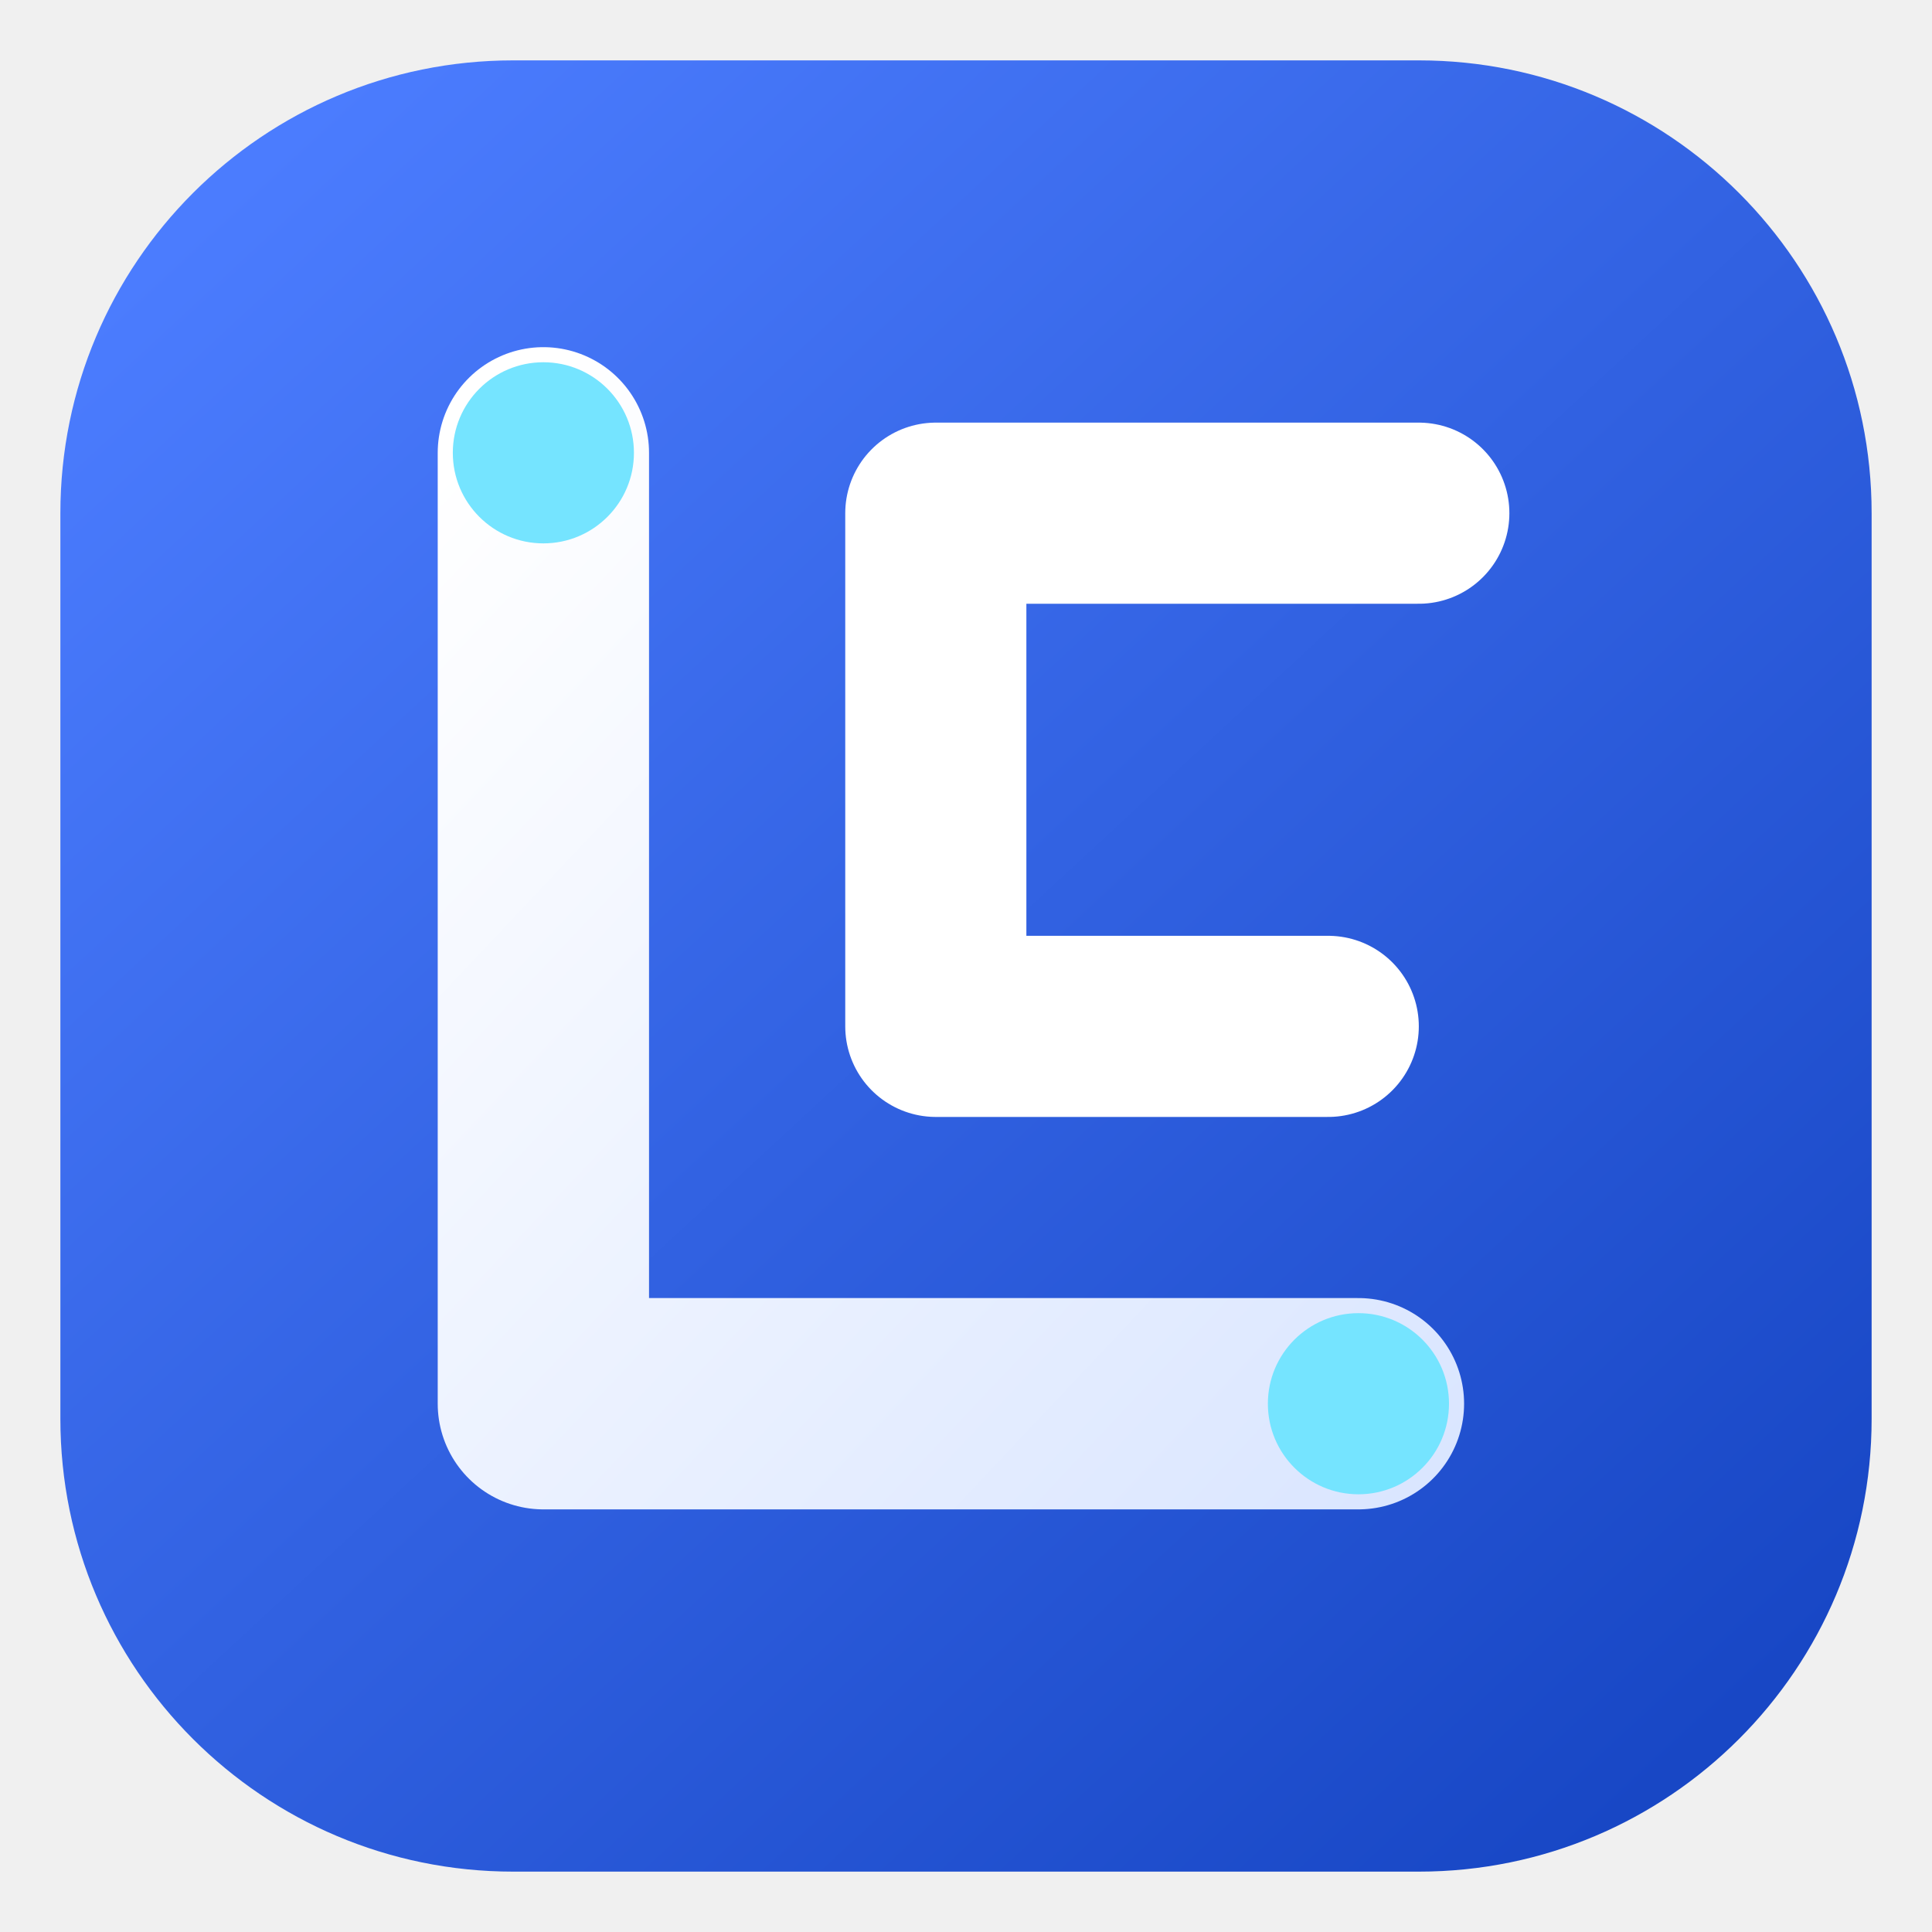
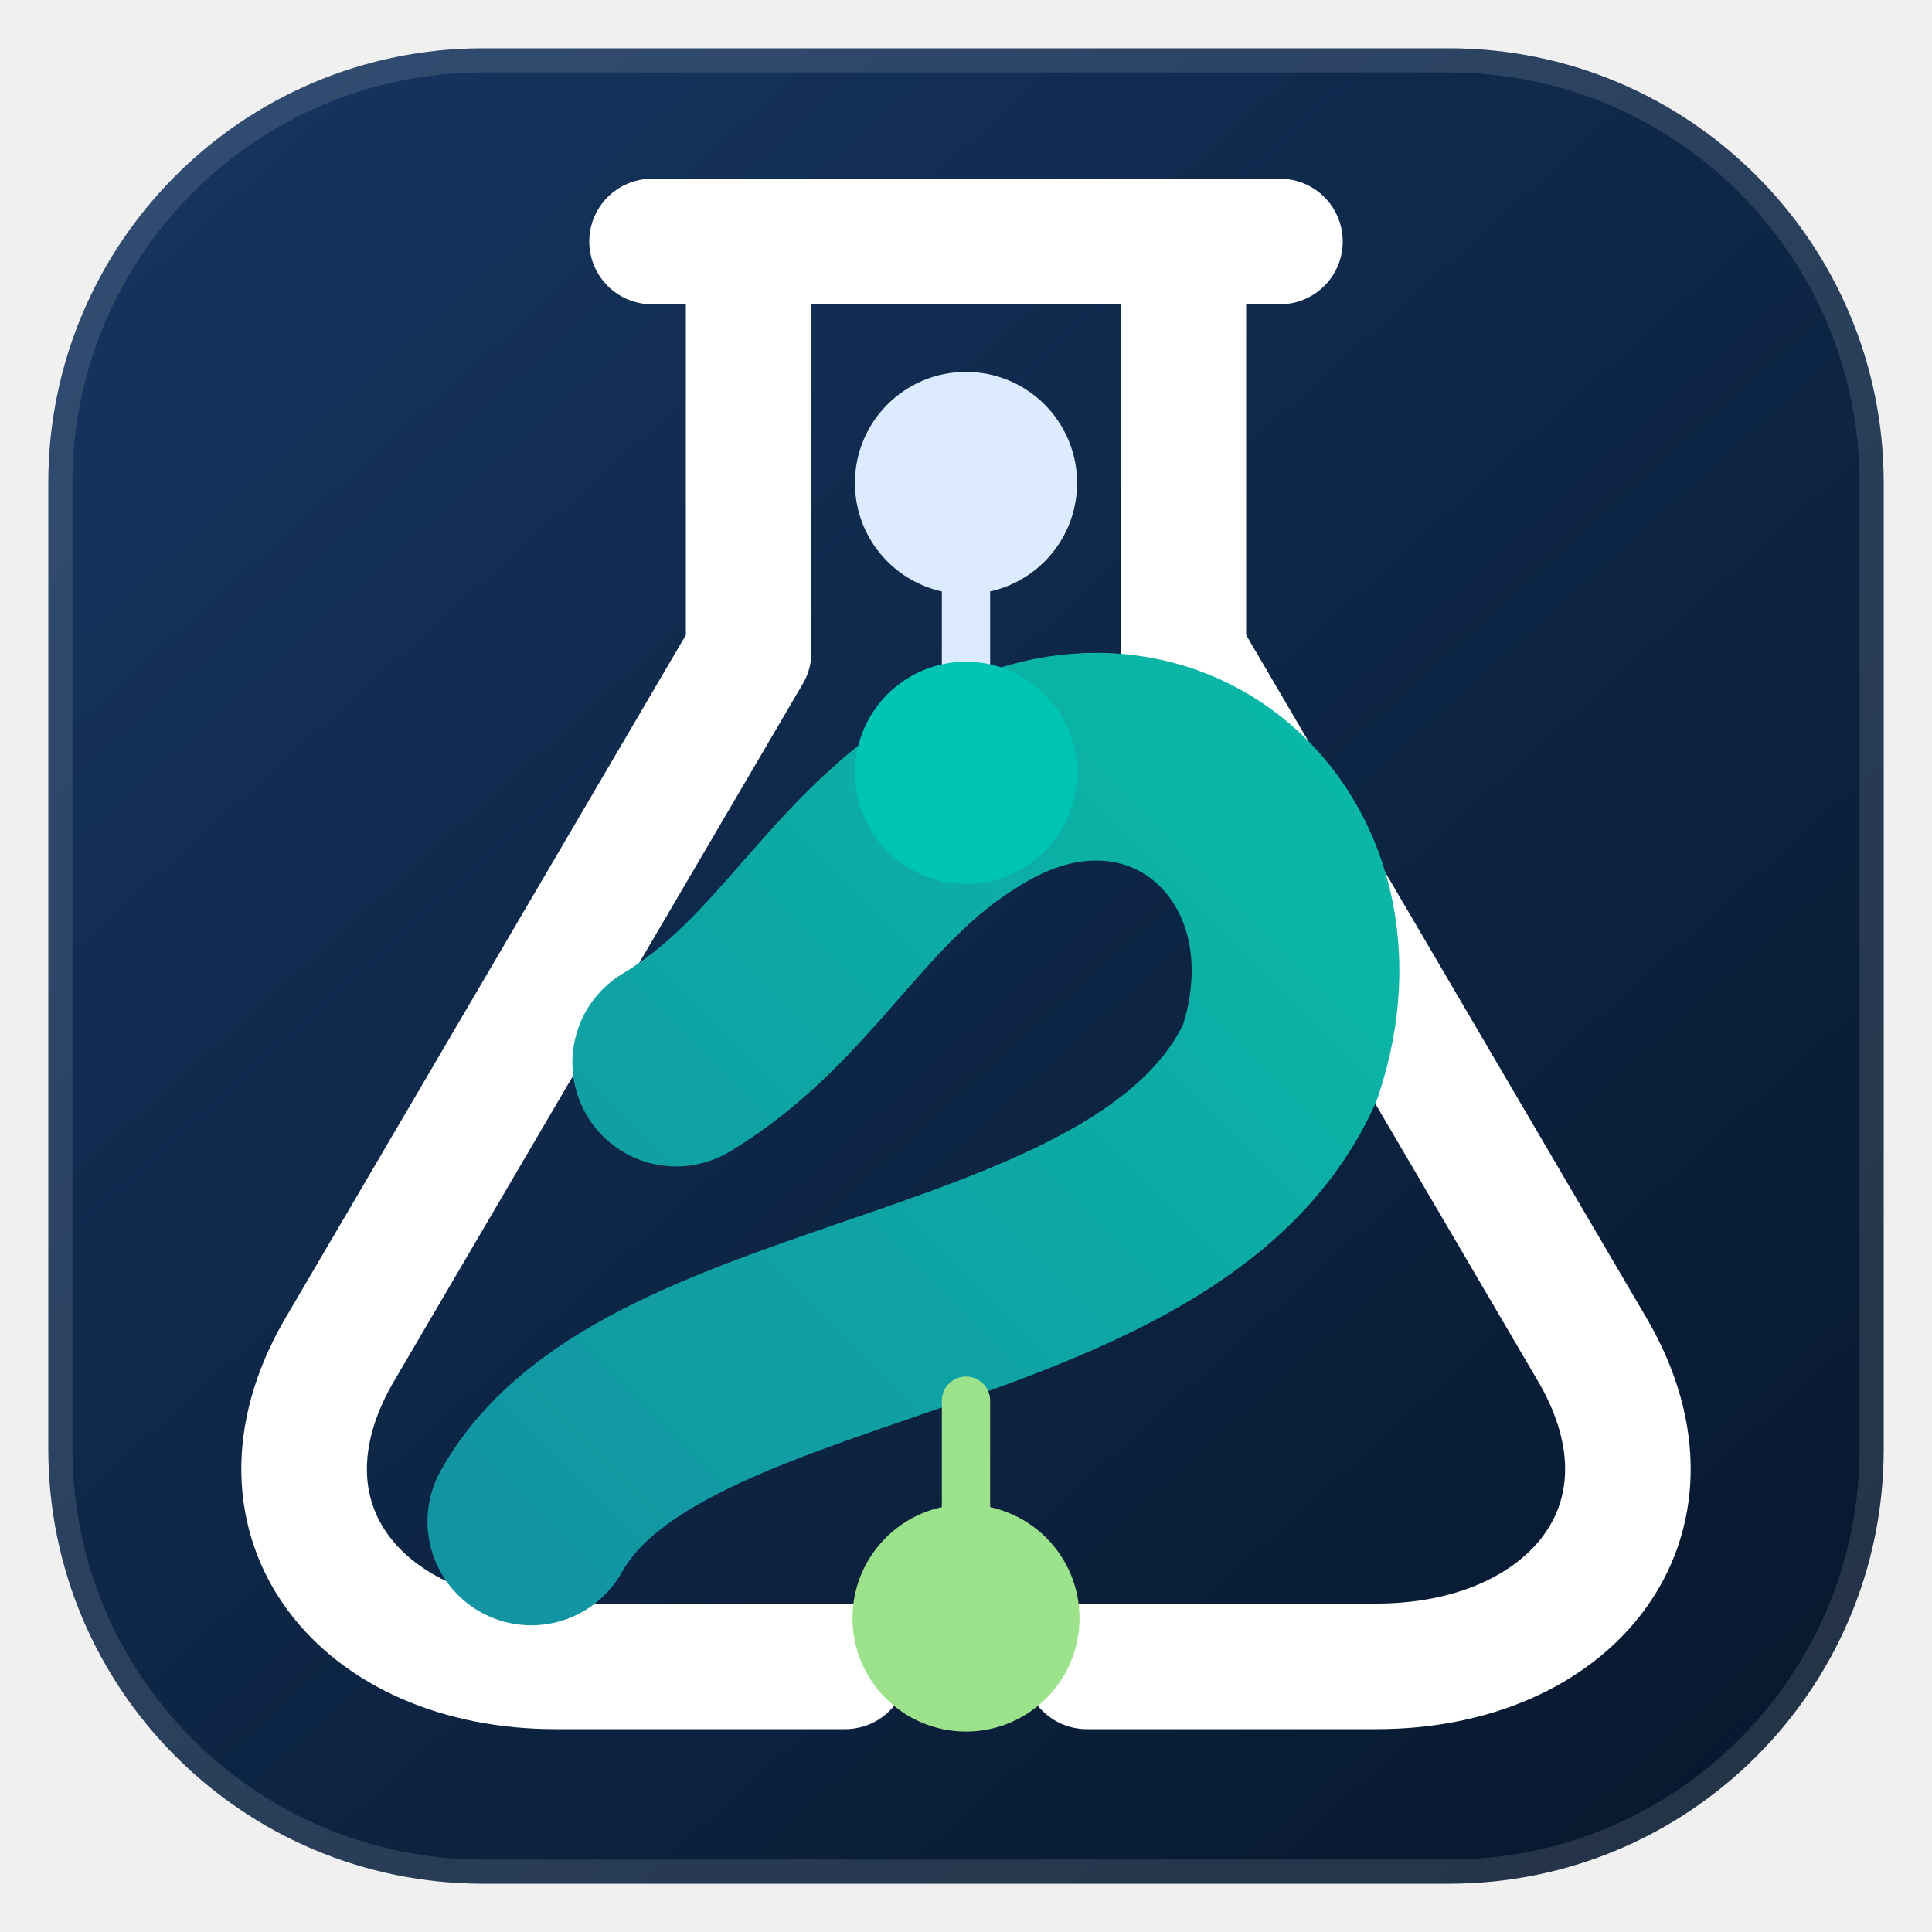
- <svg xmlns="http://www.w3.org/2000/svg" viewBox="0 0 64 64" role="img" aria-label="LabFlow">
+ <svg xmlns="http://www.w3.org/2000/svg" viewBox="0 0 80 80" role="img" aria-label="LabFlow">
  <defs>
-     <linearGradient id="lf-bg" x1="7" y1="5" x2="57" y2="59" gradientUnits="userSpaceOnUse">
-       <stop stop-color="#4C7DFF" />
-       <stop offset="1" stop-color="#1746C4" />
+     <linearGradient id="lf-mark-bg" x1="8" y1="5" x2="72" y2="76" gradientUnits="userSpaceOnUse">
+       <stop stop-color="#15345E" />
+       <stop offset="1" stop-color="#07182E" />
    </linearGradient>
-     <linearGradient id="lf-flow" x1="15" y1="15" x2="50" y2="48" gradientUnits="userSpaceOnUse">
-       <stop stop-color="#FFF" />
-       <stop offset="1" stop-color="#D9E5FF" />
+     <linearGradient id="lf-mark-flow" x1="19" y1="63" x2="54" y2="28" gradientUnits="userSpaceOnUse">
+       <stop stop-color="#1394A2" />
+       <stop offset="1" stop-color="#09B9A6" />
    </linearGradient>
  </defs>
-   <rect x="2" y="2" width="60" height="60" rx="15" fill="url(#lf-bg)" />
-   <path d="M18 15v31.5h27" fill="none" stroke="url(#lf-flow)" stroke-width="7" stroke-linecap="round" stroke-linejoin="round" />
-   <path d="M31 17h16M31 17v17h13" fill="none" stroke="#FFF" stroke-width="6" stroke-linecap="round" stroke-linejoin="round" />
-   <circle cx="18" cy="15" r="3" fill="#75E4FF" />
-   <circle cx="45" cy="46.5" r="3" fill="#75E4FF" />
+   <rect x="2" y="2" width="76" height="76" rx="18" fill="url(#lf-mark-bg)" />
+   <rect x="2.5" y="2.5" width="75" height="75" rx="17.5" fill="none" stroke="#FFFFFF" stroke-opacity=".12" />
+   <path d="M27 10h26M31 10v17L14 56c-4 7 1 13 9 13h12M49 10v17l17 29c4 7-1 13-9 13H45" fill="none" stroke="#FFFFFF" stroke-width="5.2" stroke-linecap="round" stroke-linejoin="round" />
+   <path d="M22 63c5-9 26-8 31-19 3-9-5-16-13-11-5 3-7 8-12 11" fill="none" stroke="url(#lf-mark-flow)" stroke-width="8.6" stroke-linecap="round" stroke-linejoin="round" />
+   <path d="M40 20v11" stroke="#DCEBFF" stroke-width="2" stroke-linecap="round" />
+   <circle cx="40" cy="20" r="4.6" fill="#DCEBFF" />
+   <circle cx="40" cy="32" r="4.6" fill="#00C4B2" />
+   <path d="M40 58v7" stroke="#9BE28A" stroke-width="2" stroke-linecap="round" />
+   <circle cx="40" cy="67" r="4.7" fill="#9BE28A" />
</svg>
